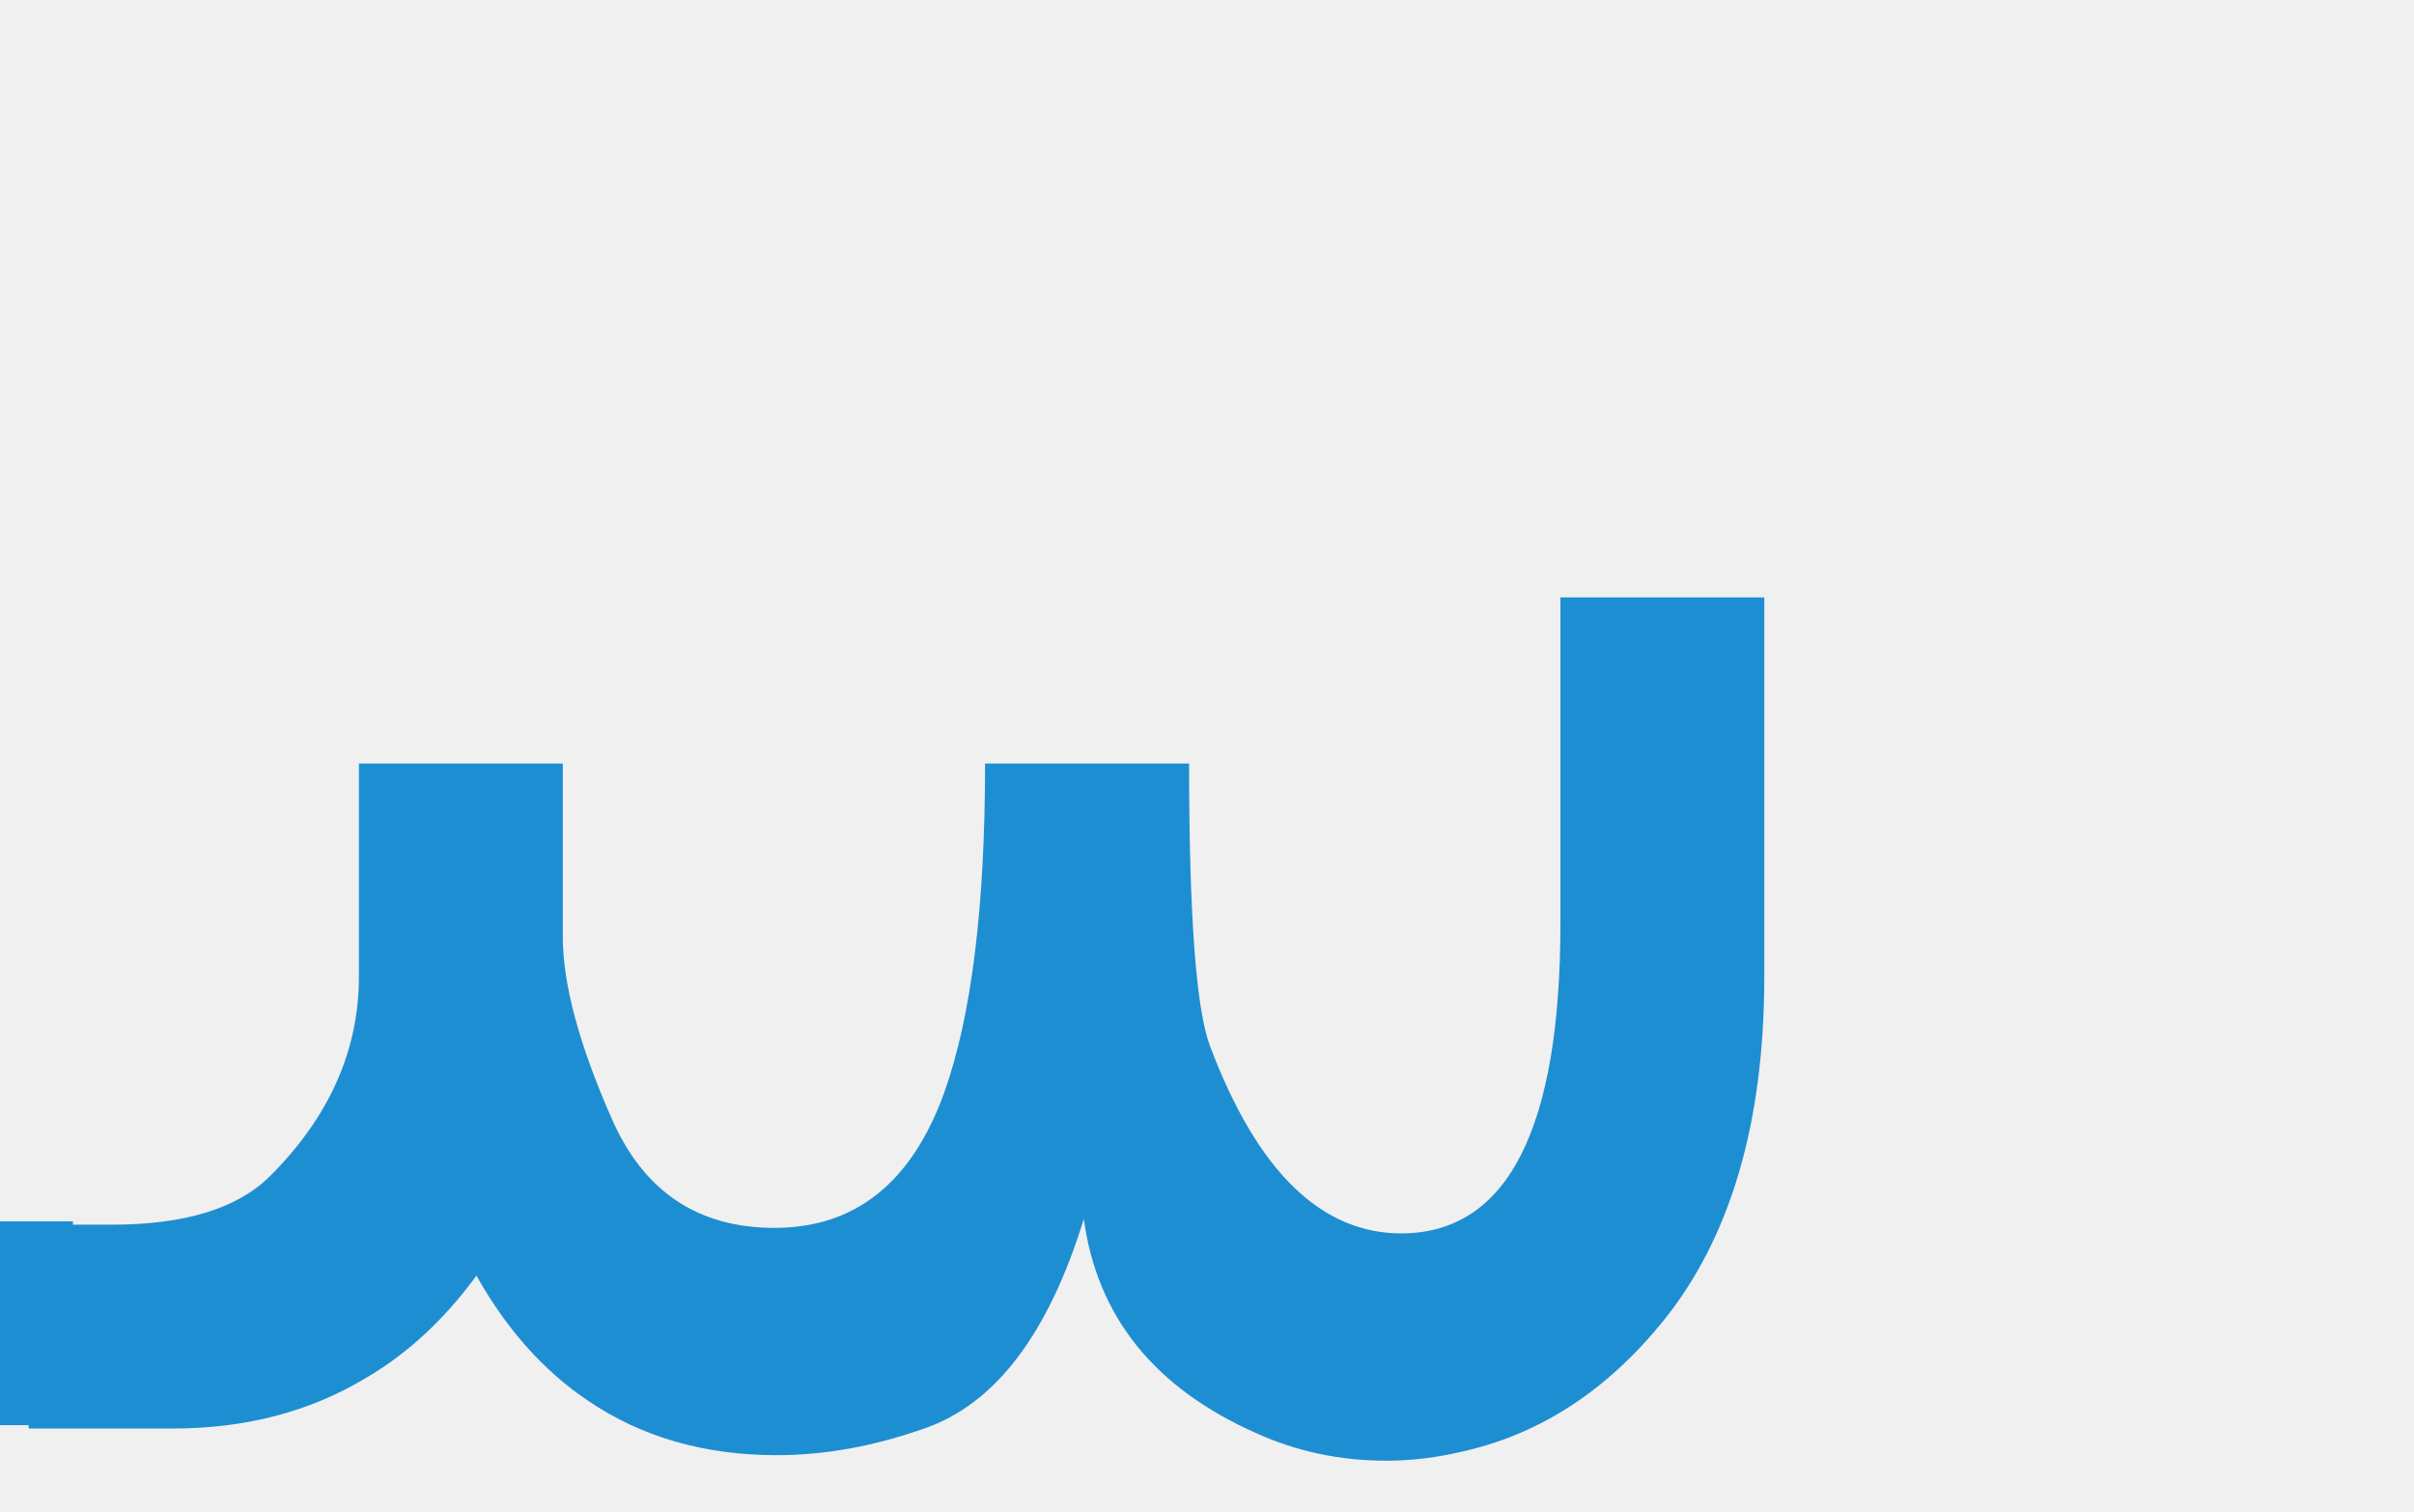
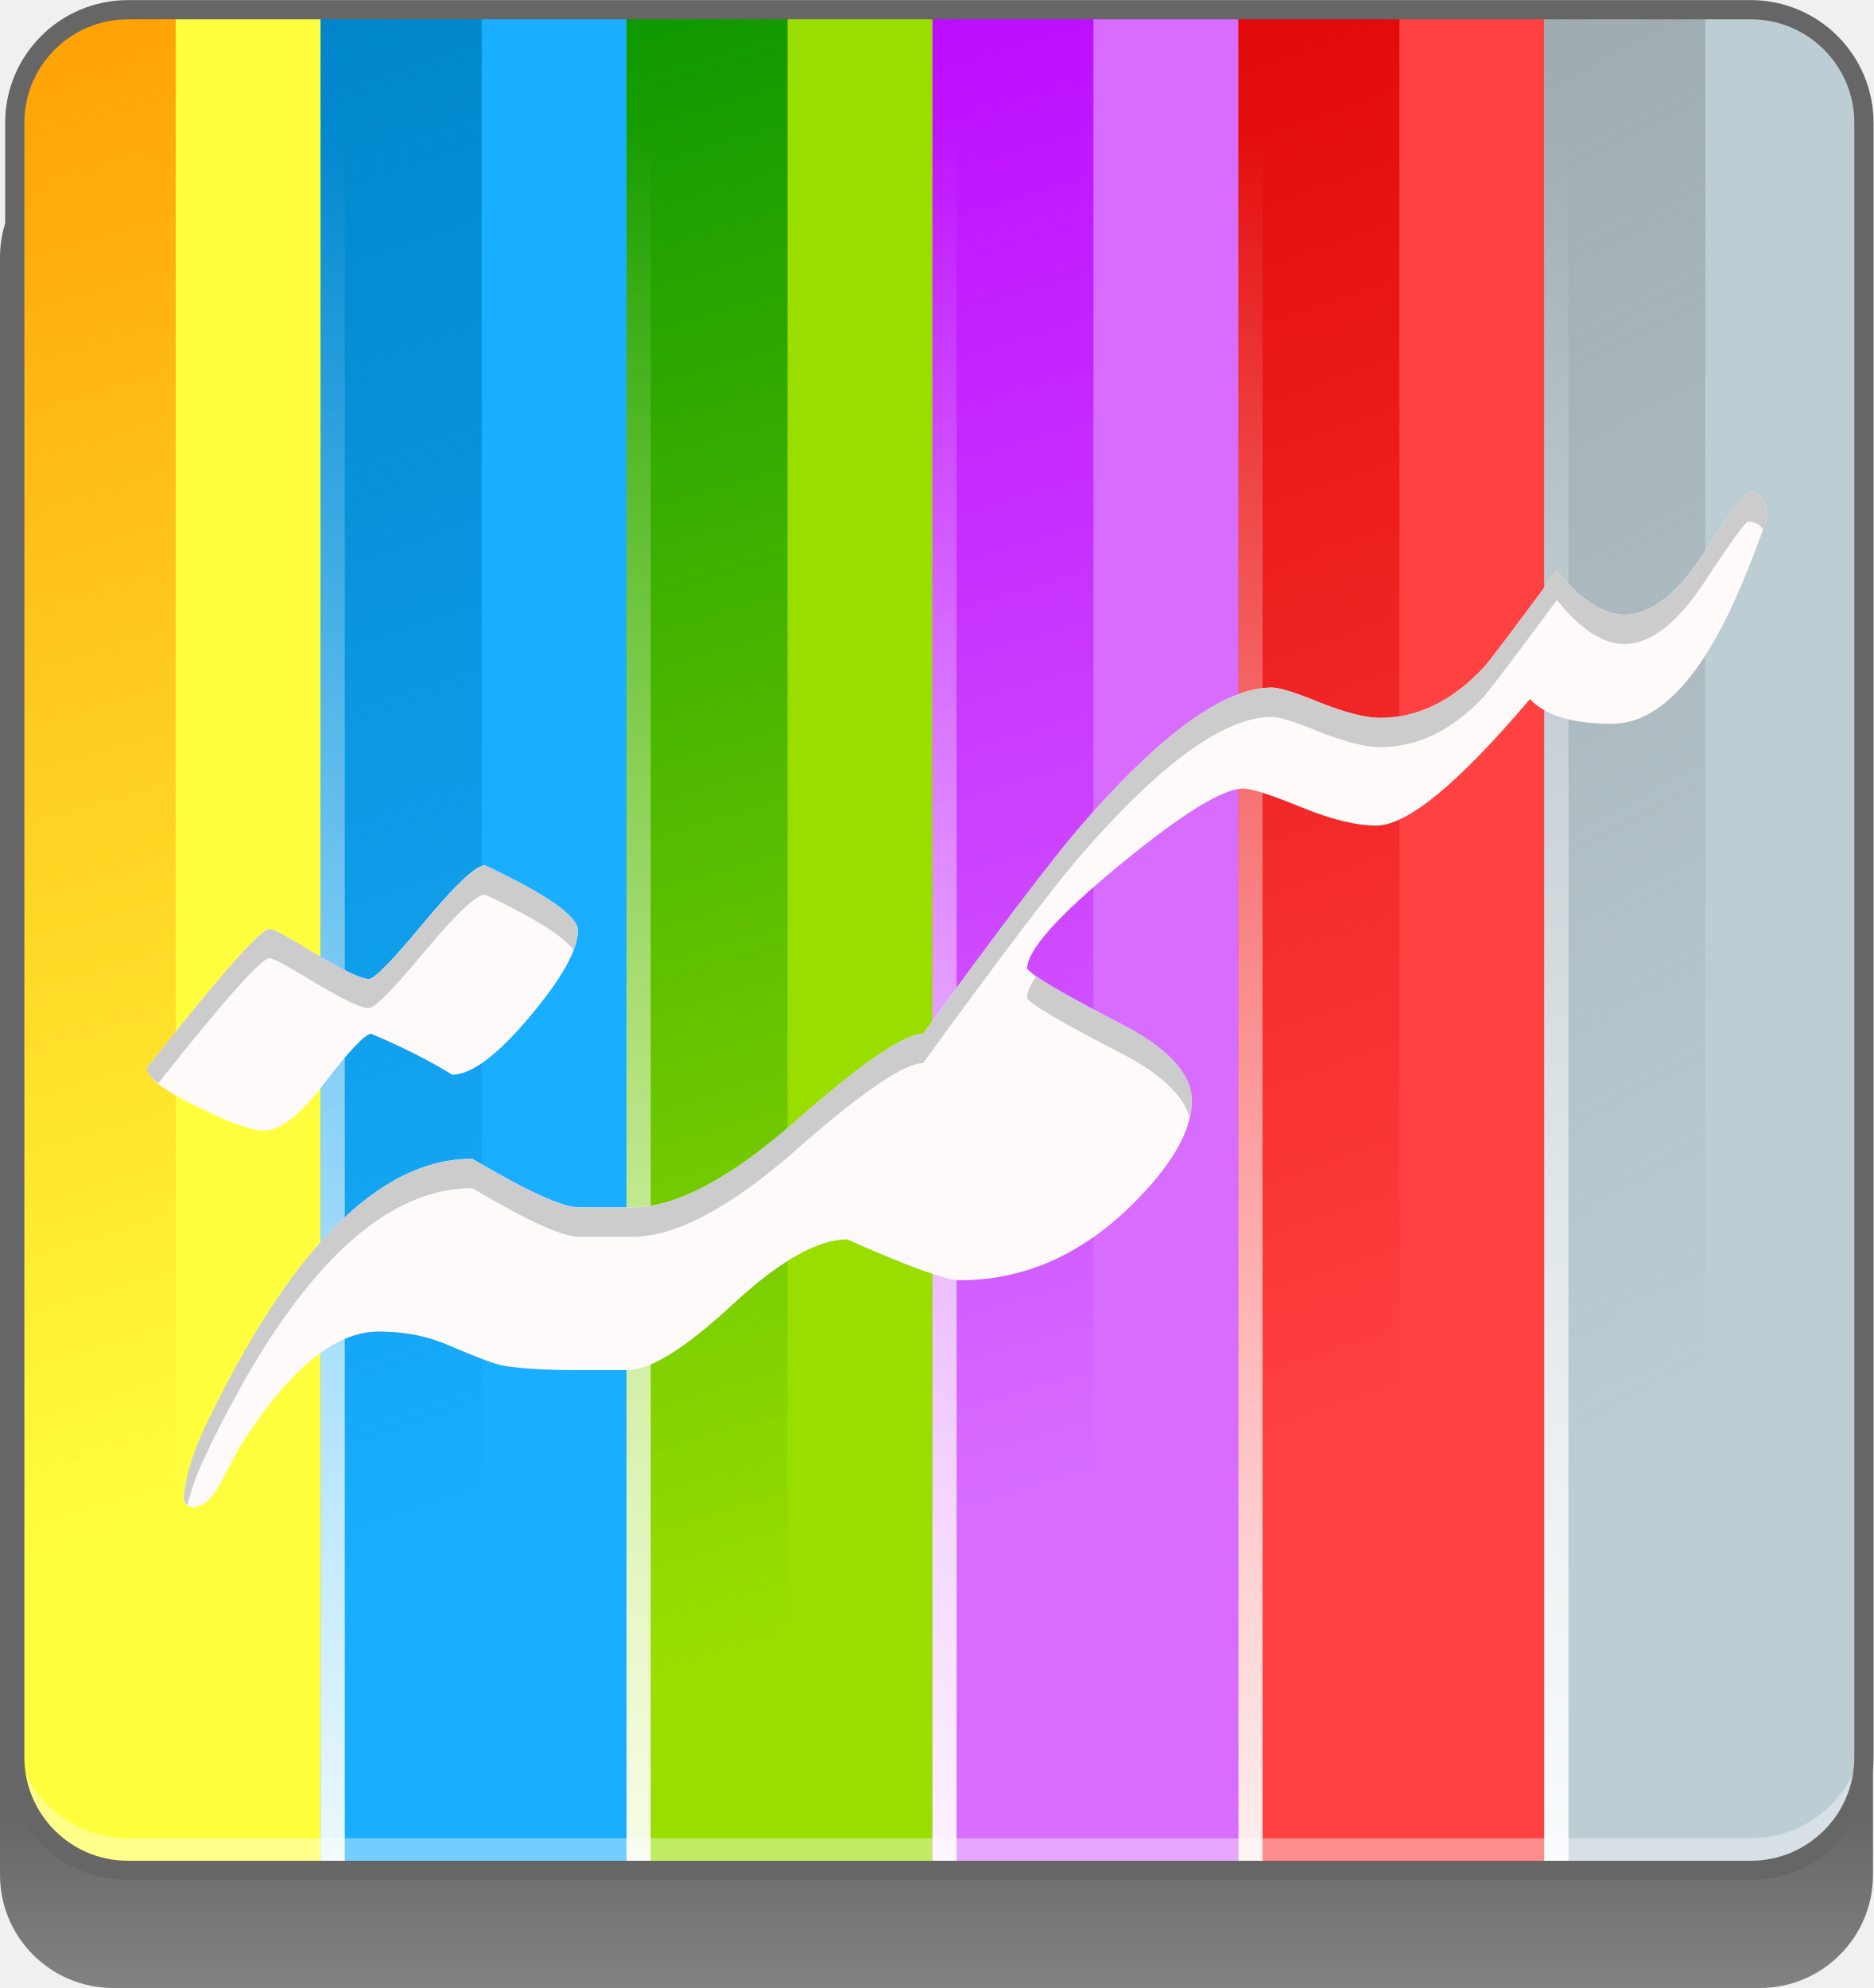
- <svg xmlns="http://www.w3.org/2000/svg" width="259.023" height="162.216" id="svg2" version="1.1">
-   <defs id="defs4" />
-   <g id="layer1" transform="translate(-248.6328,-126.1864)">
-     <text xml:space="preserve" style="font-size:243.562px;font-style:normal;font-variant:normal;font-weight:normal;font-stretch:normal;text-align:center;line-height:125%;letter-spacing:0px;word-spacing:0px;writing-mode:lr-tb;text-anchor:middle;fill:#1e8ed2;fill-opacity:1;stroke:none;font-family:Farsi Simple Bold;-inkscape-font-specification:'Farsi Simple Bold,'" x="378.739" y="279.483" id="text3054">
-       <tspan id="tspan3056" x="378.739" y="279.483">سمة</tspan>
-     </text>
+ <svg xmlns="http://www.w3.org/2000/svg" xmlns:xlink="http://www.w3.org/1999/xlink" version="1.1" id="svg2" height="155.258" width="146.329">
+   <defs id="defs4">
+     <linearGradient id="linearGradient4447">
+       <stop style="stop-color:#666666;stop-opacity:1;" offset="0" id="stop4449" />
+       <stop style="stop-color:#8c8c8c;stop-opacity:1" offset="1" id="stop4451" />
+     </linearGradient>
+     <linearGradient id="linearGradient4138">
+       <stop style="stop-color:#ffffff;stop-opacity:1;" offset="0" id="stop4140" />
+       <stop style="stop-color:#ffffff;stop-opacity:0;" offset="1" id="stop4142" />
+     </linearGradient>
+     <linearGradient id="linearGradient4128">
+       <stop style="stop-color:#ff9900;stop-opacity:1;" offset="0" id="stop4130" />
+       <stop style="stop-color:#ff9900;stop-opacity:0;" offset="1" id="stop4132" />
+     </linearGradient>
+     <linearGradient id="linearGradient4118">
+       <stop style="stop-color:#0084c8;stop-opacity:1;" offset="0" id="stop4120" />
+       <stop style="stop-color:#0084c8;stop-opacity:0;" offset="1" id="stop4122" />
+     </linearGradient>
+     <linearGradient id="linearGradient4108">
+       <stop style="stop-color:#009100;stop-opacity:1;" offset="0" id="stop4110" />
+       <stop style="stop-color:#009100;stop-opacity:0;" offset="1" id="stop4112" />
+     </linearGradient>
+     <linearGradient id="linearGradient4098">
+       <stop style="stop-color:#ba00ff;stop-opacity:1;" offset="0" id="stop4100" />
+       <stop style="stop-color:#ba00ff;stop-opacity:0;" offset="1" id="stop4102" />
+     </linearGradient>
+     <linearGradient id="linearGradient4088">
+       <stop style="stop-color:#dc0000;stop-opacity:1;" offset="0" id="stop4090" />
+       <stop style="stop-color:#dc0000;stop-opacity:0;" offset="1" id="stop4092" />
+     </linearGradient>
+     <linearGradient id="linearGradient4078">
+       <stop style="stop-color:#9eabb0;stop-opacity:1;" offset="0" id="stop4080" />
+       <stop style="stop-color:#9eabb0;stop-opacity:0;" offset="1" id="stop4082" />
+     </linearGradient>
+     <linearGradient xlink:href="#linearGradient4078" id="linearGradient4084" x1="454.401" y1="132.132" x2="489.756" y2="237.491" gradientUnits="userSpaceOnUse" gradientTransform="translate(-10,-180)" />
+     <linearGradient xlink:href="#linearGradient4088" id="linearGradient4094" x1="412.682" y1="113.747" x2="440.259" y2="241.027" gradientUnits="userSpaceOnUse" gradientTransform="translate(-8,-180)" />
+     <linearGradient xlink:href="#linearGradient4098" id="linearGradient4104" x1="375.205" y1="117.283" x2="399.247" y2="245.976" gradientUnits="userSpaceOnUse" gradientTransform="translate(-6,-180)" />
+     <linearGradient xlink:href="#linearGradient4108" id="linearGradient4114" x1="334.193" y1="119.404" x2="360.356" y2="257.997" gradientUnits="userSpaceOnUse" gradientTransform="translate(-4,-180)" />
+     <linearGradient xlink:href="#linearGradient4118" id="linearGradient4124" x1="295.302" y1="129.304" x2="320.758" y2="250.926" gradientUnits="userSpaceOnUse" gradientTransform="translate(-2,-180)" />
+     <linearGradient xlink:href="#linearGradient4128" id="linearGradient4134" x1="254.997" y1="123.647" x2="278.331" y2="250.219" gradientUnits="userSpaceOnUse" gradientTransform="translate(0,-180)" />
+     <linearGradient xlink:href="#linearGradient4138" id="linearGradient4144" x1="288.938" y1="109.151" x2="296.716" y2="-37.927" gradientUnits="userSpaceOnUse" />
+     <linearGradient xlink:href="#linearGradient4138" id="linearGradient4148" gradientUnits="userSpaceOnUse" x1="288.938" y1="109.151" x2="296.716" y2="-37.927" gradientTransform="translate(38,0)" />
+     <linearGradient xlink:href="#linearGradient4138" id="linearGradient4152" gradientUnits="userSpaceOnUse" gradientTransform="translate(76,0)" x1="288.938" y1="109.151" x2="296.716" y2="-37.927" />
+     <linearGradient xlink:href="#linearGradient4138" id="linearGradient4156" gradientUnits="userSpaceOnUse" gradientTransform="translate(114,0)" x1="288.938" y1="109.151" x2="296.716" y2="-37.927" />
+     <linearGradient xlink:href="#linearGradient4138" id="linearGradient4160" gradientUnits="userSpaceOnUse" gradientTransform="translate(152,0)" x1="288.938" y1="109.151" x2="296.716" y2="-37.927" />
+     <linearGradient xlink:href="#linearGradient4078" id="linearGradient4232" gradientUnits="userSpaceOnUse" gradientTransform="translate(-10,-180)" x1="454.401" y1="132.132" x2="489.756" y2="237.491" />
+     <linearGradient xlink:href="#linearGradient4088" id="linearGradient4234" gradientUnits="userSpaceOnUse" gradientTransform="translate(-8,-180)" x1="412.682" y1="113.747" x2="440.259" y2="241.027" />
+     <linearGradient xlink:href="#linearGradient4098" id="linearGradient4236" gradientUnits="userSpaceOnUse" gradientTransform="translate(-6,-180)" x1="375.205" y1="117.283" x2="399.247" y2="245.976" />
+     <linearGradient xlink:href="#linearGradient4108" id="linearGradient4238" gradientUnits="userSpaceOnUse" gradientTransform="translate(-4,-180)" x1="334.193" y1="119.404" x2="360.356" y2="257.997" />
+     <linearGradient xlink:href="#linearGradient4118" id="linearGradient4240" gradientUnits="userSpaceOnUse" gradientTransform="translate(-2,-180)" x1="295.302" y1="129.304" x2="320.758" y2="250.926" />
+     <linearGradient xlink:href="#linearGradient4128" id="linearGradient4242" gradientUnits="userSpaceOnUse" gradientTransform="translate(0,-180)" x1="254.997" y1="123.647" x2="278.331" y2="250.219" />
+     <linearGradient xlink:href="#linearGradient4138" id="linearGradient4244" gradientUnits="userSpaceOnUse" x1="288.938" y1="109.151" x2="296.716" y2="-37.927" />
+     <linearGradient xlink:href="#linearGradient4138" id="linearGradient4246" gradientUnits="userSpaceOnUse" gradientTransform="translate(38,0)" x1="288.938" y1="109.151" x2="296.716" y2="-37.927" />
+     <linearGradient xlink:href="#linearGradient4138" id="linearGradient4248" gradientUnits="userSpaceOnUse" gradientTransform="translate(76,0)" x1="288.938" y1="109.151" x2="296.716" y2="-37.927" />
+     <linearGradient xlink:href="#linearGradient4138" id="linearGradient4250" gradientUnits="userSpaceOnUse" gradientTransform="translate(114,0)" x1="288.938" y1="109.151" x2="296.716" y2="-37.927" />
+     <linearGradient xlink:href="#linearGradient4138" id="linearGradient4252" gradientUnits="userSpaceOnUse" gradientTransform="translate(152,0)" x1="288.938" y1="109.151" x2="296.716" y2="-37.927" />
+     <clipPath clipPathUnits="userSpaceOnUse" id="clipPath4443">
+       <rect rx="8.839" ry="8.839" y="-47.097" x="255.04" height="144" width="229" id="rect4445" style="fill:#82bf70;fill-opacity:1;fill-rule:evenodd;stroke:#000000;stroke-width:1;stroke-opacity:1" />
+     </clipPath>
+     <linearGradient xlink:href="#linearGradient4447" id="linearGradient4453" x1="316.869" y1="270.601" x2="316.869" y2="288.918" gradientUnits="userSpaceOnUse" gradientTransform="translate(0,2)" />
+   </defs>
+   <g id="layer1" transform="translate(-252.4837,-130.9375)">
+     <rect style="fill:url(#linearGradient4453);fill-opacity:1;stroke:none" id="rect4440" width="146.298" height="144" x="252.484" y="142.196" ry="8.839" rx="8.839" />
+     <g id="g4162" transform="matrix(0.6288209,0,0,1,93.19996,179.5)" clip-path="url(#clipPath4443)">
+       <rect y="-47.097" x="255.133" height="144" width="39" id="rect4064" style="fill:#ffff3e;fill-opacity:1;fill-rule:evenodd;stroke:none" />
+       <rect style="fill:#19aeff;fill-opacity:1;fill-rule:evenodd;stroke:none" id="rect4066" width="39" height="144" x="293.133" y="-47.097" />
+       <rect y="-47.097" x="331.133" height="144" width="39" id="rect4068" style="fill:#9ade00;fill-opacity:1;fill-rule:evenodd;stroke:none" />
+       <rect style="fill:#d76cff;fill-opacity:1;fill-rule:evenodd;stroke:none" id="rect4070" width="39" height="144" x="369.133" y="-47.097" />
+       <rect y="-47.097" x="407.133" height="144" width="39" id="rect4072" style="fill:#ff4141;fill-opacity:1;fill-rule:evenodd;stroke:none" />
+       <rect style="fill:#bdcdd4;fill-opacity:1;fill-rule:evenodd;stroke:none" id="rect4074" width="39" height="144" x="445.133" y="-47.097" />
+       <rect y="-47.097" x="445.133" height="144" width="20" id="rect4076" style="fill:url(#linearGradient4084);fill-opacity:1;fill-rule:evenodd;stroke:none" />
+       <rect style="fill:url(#linearGradient4094);fill-opacity:1;fill-rule:evenodd;stroke:none" id="rect4086" width="20" height="144" x="407.133" y="-47.097" />
+       <rect y="-47.097" x="369.133" height="144" width="20" id="rect4096" style="fill:url(#linearGradient4104);fill-opacity:1;fill-rule:evenodd;stroke:none" />
+       <rect style="fill:url(#linearGradient4114);fill-opacity:1;fill-rule:evenodd;stroke:none" id="rect4106" width="20" height="144" x="331.133" y="-47.097" />
+       <rect y="-47.097" x="293.133" height="144" width="20" id="rect4116" style="fill:url(#linearGradient4124);fill-opacity:1;fill-rule:evenodd;stroke:none" />
+       <rect style="fill:url(#linearGradient4134);fill-opacity:1;fill-rule:evenodd;stroke:none" id="rect4126" width="20" height="144" x="255.133" y="-47.097" />
+       <rect y="-47.097" x="293.133" height="144" width="3" id="rect4136" style="fill:url(#linearGradient4144);fill-opacity:1;fill-rule:evenodd;stroke:none" />
+       <rect style="fill:url(#linearGradient4148);fill-opacity:1;fill-rule:evenodd;stroke:none" id="rect4146" width="3" height="144" x="331.133" y="-47.097" />
+       <rect y="-47.097" x="369.133" height="144" width="3" id="rect4150" style="fill:url(#linearGradient4152);fill-opacity:1;fill-rule:evenodd;stroke:none" />
+       <rect style="fill:url(#linearGradient4156);fill-opacity:1;fill-rule:evenodd;stroke:none" id="rect4154" width="3" height="144" x="407.133" y="-47.097" />
+       <rect y="-47.097" x="445.133" height="144" width="3" id="rect4158" style="fill:url(#linearGradient4160);fill-opacity:1;fill-rule:evenodd;stroke:none" />
+     </g>
+     <g id="g4436" transform="matrix(1.144755,0,0,1.144755,-47.36556,-30.25554)">
+       <path style="font-size:123.445px;font-style:normal;font-variant:normal;font-weight:normal;font-stretch:normal;text-align:center;line-height:125%;letter-spacing:0px;word-spacing:0px;writing-mode:lr-tb;text-anchor:middle;fill:#fffafa;fill-opacity:1;stroke:none;font-family:Farsi Simple Bold;-inkscape-font-specification:'Farsi Simple Bold,'" d="m 381.239,174.402 c -0.203,6e-5 -1.225,1.383 -3.052,4.157 -1.827,2.774 -3.627,4.183 -5.42,4.183 -1.455,5e-5 -2.98,-1.003 -4.604,-2.999 -3.18,4.296 -4.837,6.476 -4.972,6.577 -2.131,2.301 -4.499,3.473 -7.103,3.473 -0.947,5e-5 -2.3,-0.349 -4.025,-1.026 -1.725,-0.71 -2.834,-1.052 -3.341,-1.052 -3.248,6e-5 -7.64,3.183 -13.154,9.576 -1.962,2.301 -5.513,6.978 -10.655,14.049 -1.286,3e-5 -4.183,1.988 -8.682,5.946 -4.466,3.924 -8.178,5.893 -11.155,5.893 l -1.815,0 -1.789,0 c -0.03,0 -0.074,0.002 -0.105,0 -1.185,-0.056 -3.584,-1.173 -7.209,-3.315 -6.36,2e-5 -12.44,6.143 -18.258,18.39 -0.812,1.725 -1.285,3.251 -1.421,4.604 -0.034,0.507 0.184,0.763 0.658,0.763 0.643,-1e-5 1.24,-0.53 1.815,-1.579 l 1.342,-2.526 c 3.315,-5.244 6.46,-7.866 9.471,-7.866 1.793,1e-5 3.431,0.323 4.92,1 1.827,0.778 3.048,1.24 3.657,1.342 1.286,0.203 2.943,0.289 4.972,0.289 l 0.053,0 1.894,0 1.5,0 c 1.556,0 3.942,-1.495 7.156,-4.473 3.214,-2.977 5.818,-4.446 7.814,-4.446 4.195,1.861 6.769,2.789 7.682,2.789 4.263,1e-5 8.106,-1.638 11.523,-4.92 2.876,-2.774 4.315,-5.216 4.315,-7.314 -4e-5,-1.861 -1.646,-3.63 -4.893,-5.288 -3.857,-1.996 -5.968,-3.228 -6.34,-3.736 -4e-5,-1.252 2.093,-3.6 6.288,-7.051 4.229,-3.484 7.058,-5.235 8.445,-5.235 0.575,5e-5 1.883,0.417 3.946,1.263 2.064,0.846 3.777,1.263 5.13,1.263 2.131,4e-5 5.626,-2.878 10.497,-8.629 1.049,1.116 2.905,1.684 5.577,1.684 3.383,5e-5 6.46,-3.457 9.234,-10.392 0.88,-2.199 1.342,-3.458 1.342,-3.762 -8e-5,-1.083 -0.425,-1.631 -1.237,-1.631 z m -86.214,25.441 c -0.609,4e-5 -1.992,1.289 -4.157,3.894 -2.131,2.571 -3.39,3.867 -3.762,3.867 -0.507,3e-5 -1.71,-0.567 -3.604,-1.684 -1.861,-1.15 -2.913,-1.736 -3.183,-1.736 -0.609,3e-5 -3.393,3.171 -8.366,9.498 0,0.643 1.146,1.515 3.446,2.631 2.199,1.083 3.706,1.631 4.551,1.631 1.116,3e-5 2.499,-1.09 4.157,-3.289 1.692,-2.199 2.751,-3.315 3.157,-3.315 2.097,0.88 3.935,1.808 5.525,2.789 1.286,2e-5 3.036,-1.289 5.235,-3.894 2.233,-2.639 3.341,-4.626 3.341,-5.946 -2e-5,-0.981 -2.112,-2.45 -6.34,-4.446 z" id="path3234" />
+       <path id="path4191" d="m 381.227,174.405 c -0.203,6e-5 -1.204,1.382 -3.031,4.156 -1.827,2.774 -3.645,4.188 -5.438,4.188 -1.455,5e-5 -2.97,-1.004 -4.594,-3 -3.18,4.296 -4.833,6.461 -4.969,6.562 -2.131,2.301 -4.489,3.469 -7.094,3.469 -0.947,5e-5 -2.306,-0.323 -4.031,-1 -1.725,-0.71 -2.836,-1.062 -3.344,-1.062 -3.248,6e-5 -7.642,3.169 -13.156,9.562 -1.962,2.301 -5.514,6.992 -10.656,14.062 -1.286,3e-5 -4.188,1.979 -8.688,5.938 -4.466,3.924 -8.179,5.906 -11.156,5.906 l -1.812,0 -1.781,0 c -0.03,0 -0.093,0.002 -0.125,0 -1.185,-0.056 -3.563,-1.171 -7.188,-3.312 -6.36,2e-5 -12.462,6.128 -18.281,18.375 -0.812,1.725 -1.271,3.241 -1.406,4.594 -0.022,0.324 0.065,0.539 0.25,0.656 0.239,-0.997 0.604,-2.076 1.156,-3.25 5.819,-12.247 11.921,-18.375 18.281,-18.375 3.624,2.142 6.002,3.257 7.188,3.312 0.032,0.002 0.095,0 0.125,0 l 1.781,0 1.812,0 c 2.977,2e-5 6.691,-1.982 11.156,-5.906 4.499,-3.958 7.402,-5.937 8.688,-5.938 5.142,-7.07 8.694,-11.762 10.656,-14.062 5.514,-6.394 9.909,-9.562 13.156,-9.562 0.507,6e-5 1.618,0.352 3.344,1.062 1.725,0.677 3.084,1 4.031,1 2.605,5e-5 4.962,-1.168 7.094,-3.469 0.135,-0.101 1.789,-2.266 4.969,-6.562 1.624,1.996 3.139,3 4.594,3 1.793,5e-5 3.611,-1.413 5.438,-4.188 1.827,-2.774 2.828,-4.156 3.031,-4.156 0.462,3e-5 0.796,0.178 1,0.531 0.152,-0.444 0.25,-0.781 0.25,-0.906 -8e-5,-1.083 -0.438,-1.625 -1.25,-1.625 z m -86.188,25.438 c -0.609,4e-5 -1.991,1.301 -4.156,3.906 -2.131,2.571 -3.409,3.844 -3.781,3.844 -0.507,3e-5 -1.699,-0.571 -3.594,-1.688 -1.861,-1.15 -2.917,-1.719 -3.188,-1.719 -0.609,3e-5 -3.402,3.174 -8.375,9.5 0,0.3 0.282,0.63 0.781,1.031 4.441,-5.608 7.02,-8.531 7.594,-8.531 0.271,3e-5 1.327,0.569 3.188,1.719 1.894,1.116 3.086,1.688 3.594,1.688 0.372,3e-5 1.65,-1.273 3.781,-3.844 2.165,-2.605 3.547,-3.906 4.156,-3.906 3.357,1.584 5.34,2.841 6.031,3.781 0.189,-0.498 0.281,-0.959 0.281,-1.344 -2e-5,-0.981 -2.084,-2.441 -6.312,-4.438 z m 37.594,7.562 c -0.401,0.597 -0.625,1.113 -0.625,1.5 0.372,0.507 2.487,1.723 6.344,3.719 2.747,1.402 4.322,2.888 4.75,4.438 0.089,-0.391 0.156,-0.787 0.156,-1.156 -4e-5,-1.861 -1.659,-3.624 -4.906,-5.281 -2.893,-1.497 -4.787,-2.564 -5.719,-3.219 z" style="font-size:123.445px;font-style:normal;font-variant:normal;font-weight:normal;font-stretch:normal;text-align:center;line-height:125%;letter-spacing:0px;word-spacing:0px;writing-mode:lr-tb;text-anchor:middle;fill:#cccccc;fill-opacity:1;stroke:none;font-family:Farsi Simple Bold;-inkscape-font-specification:'Farsi Simple Bold,'" />
+     </g>
+     <path style="opacity:0.393;fill:#ffffff;fill-opacity:1;stroke:none" d="m 253.633,265.655 0,2.5 c 0,4.897 3.947,8.844 8.844,8.844 l 126.75,0 c 4.897,0 8.844,-3.947 8.844,-8.844 l 0,-2.5 c 0,4.897 -3.947,8.844 -8.844,8.844 l -126.75,0 c -4.897,0 -8.844,-3.947 -8.844,-8.844 z" id="rect4455" />
+     <rect rx="8.839" ry="8.839" y="131.696" x="253.637" height="145.312" width="144.438" id="rect4254" style="fill:none;stroke:#666666;stroke-width:1.5;stroke-linejoin:round;stroke-miterlimit:4;stroke-opacity:1;stroke-dasharray:none" />
  </g>
</svg>
